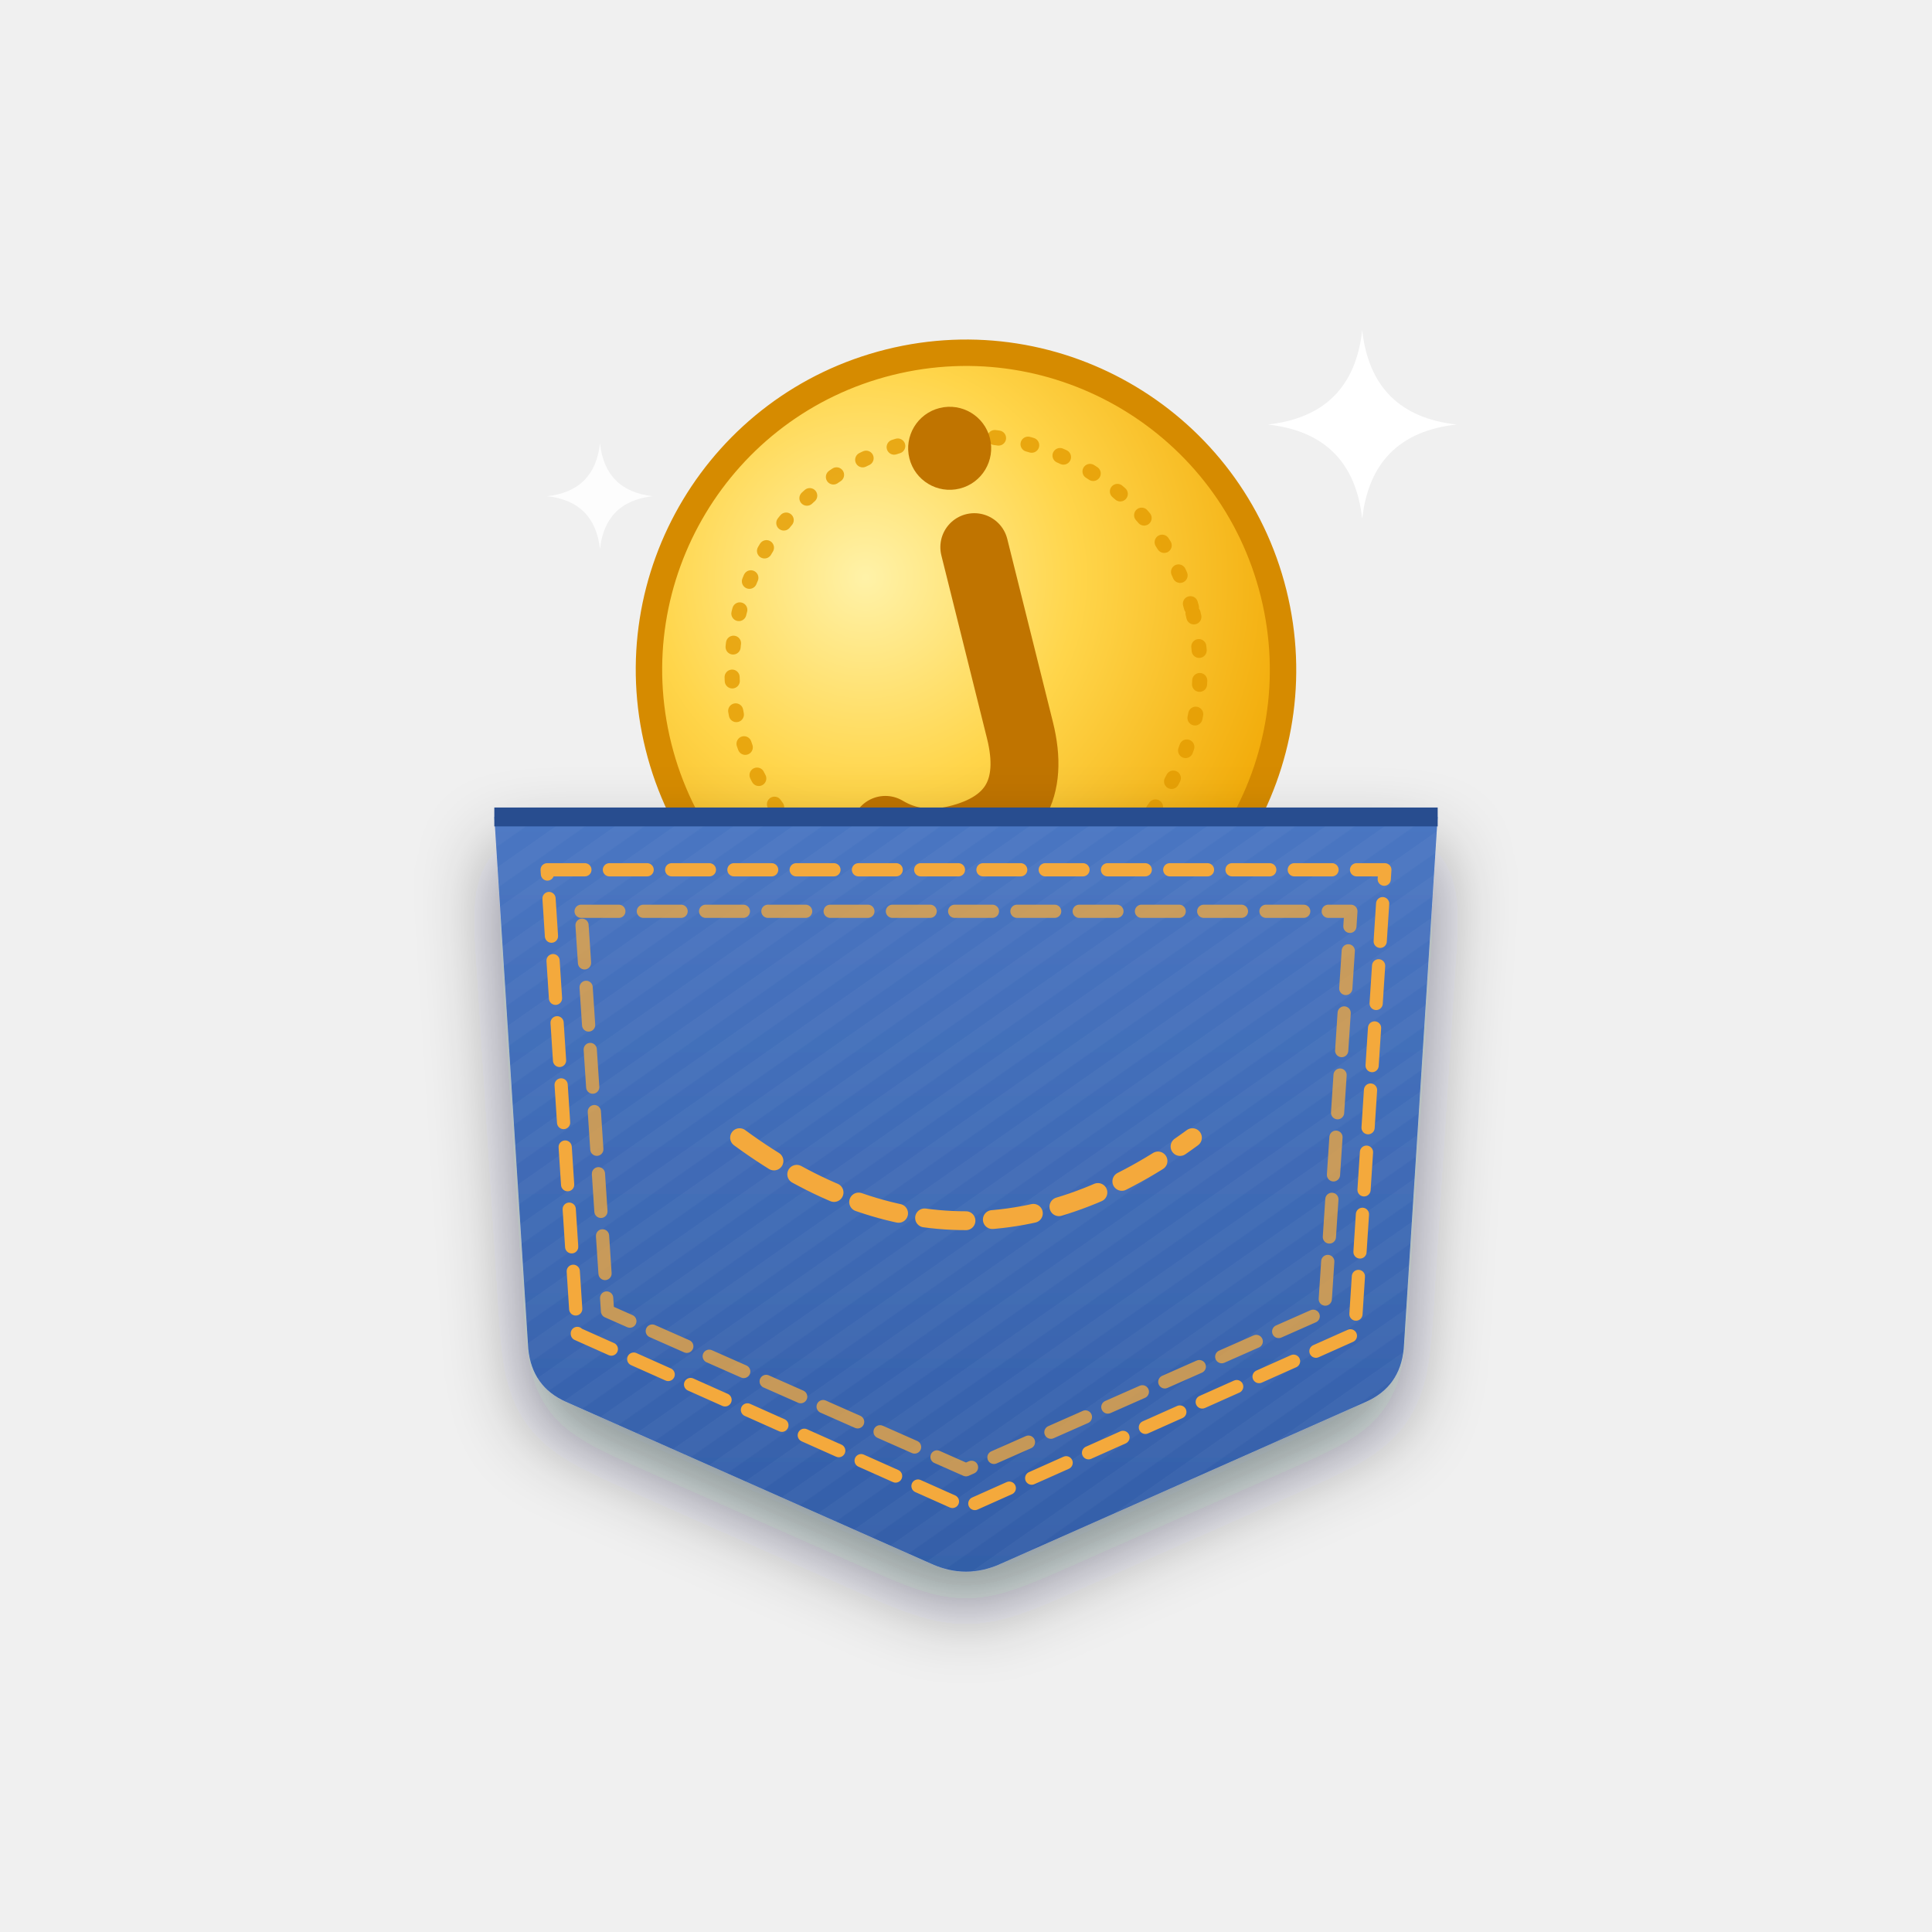
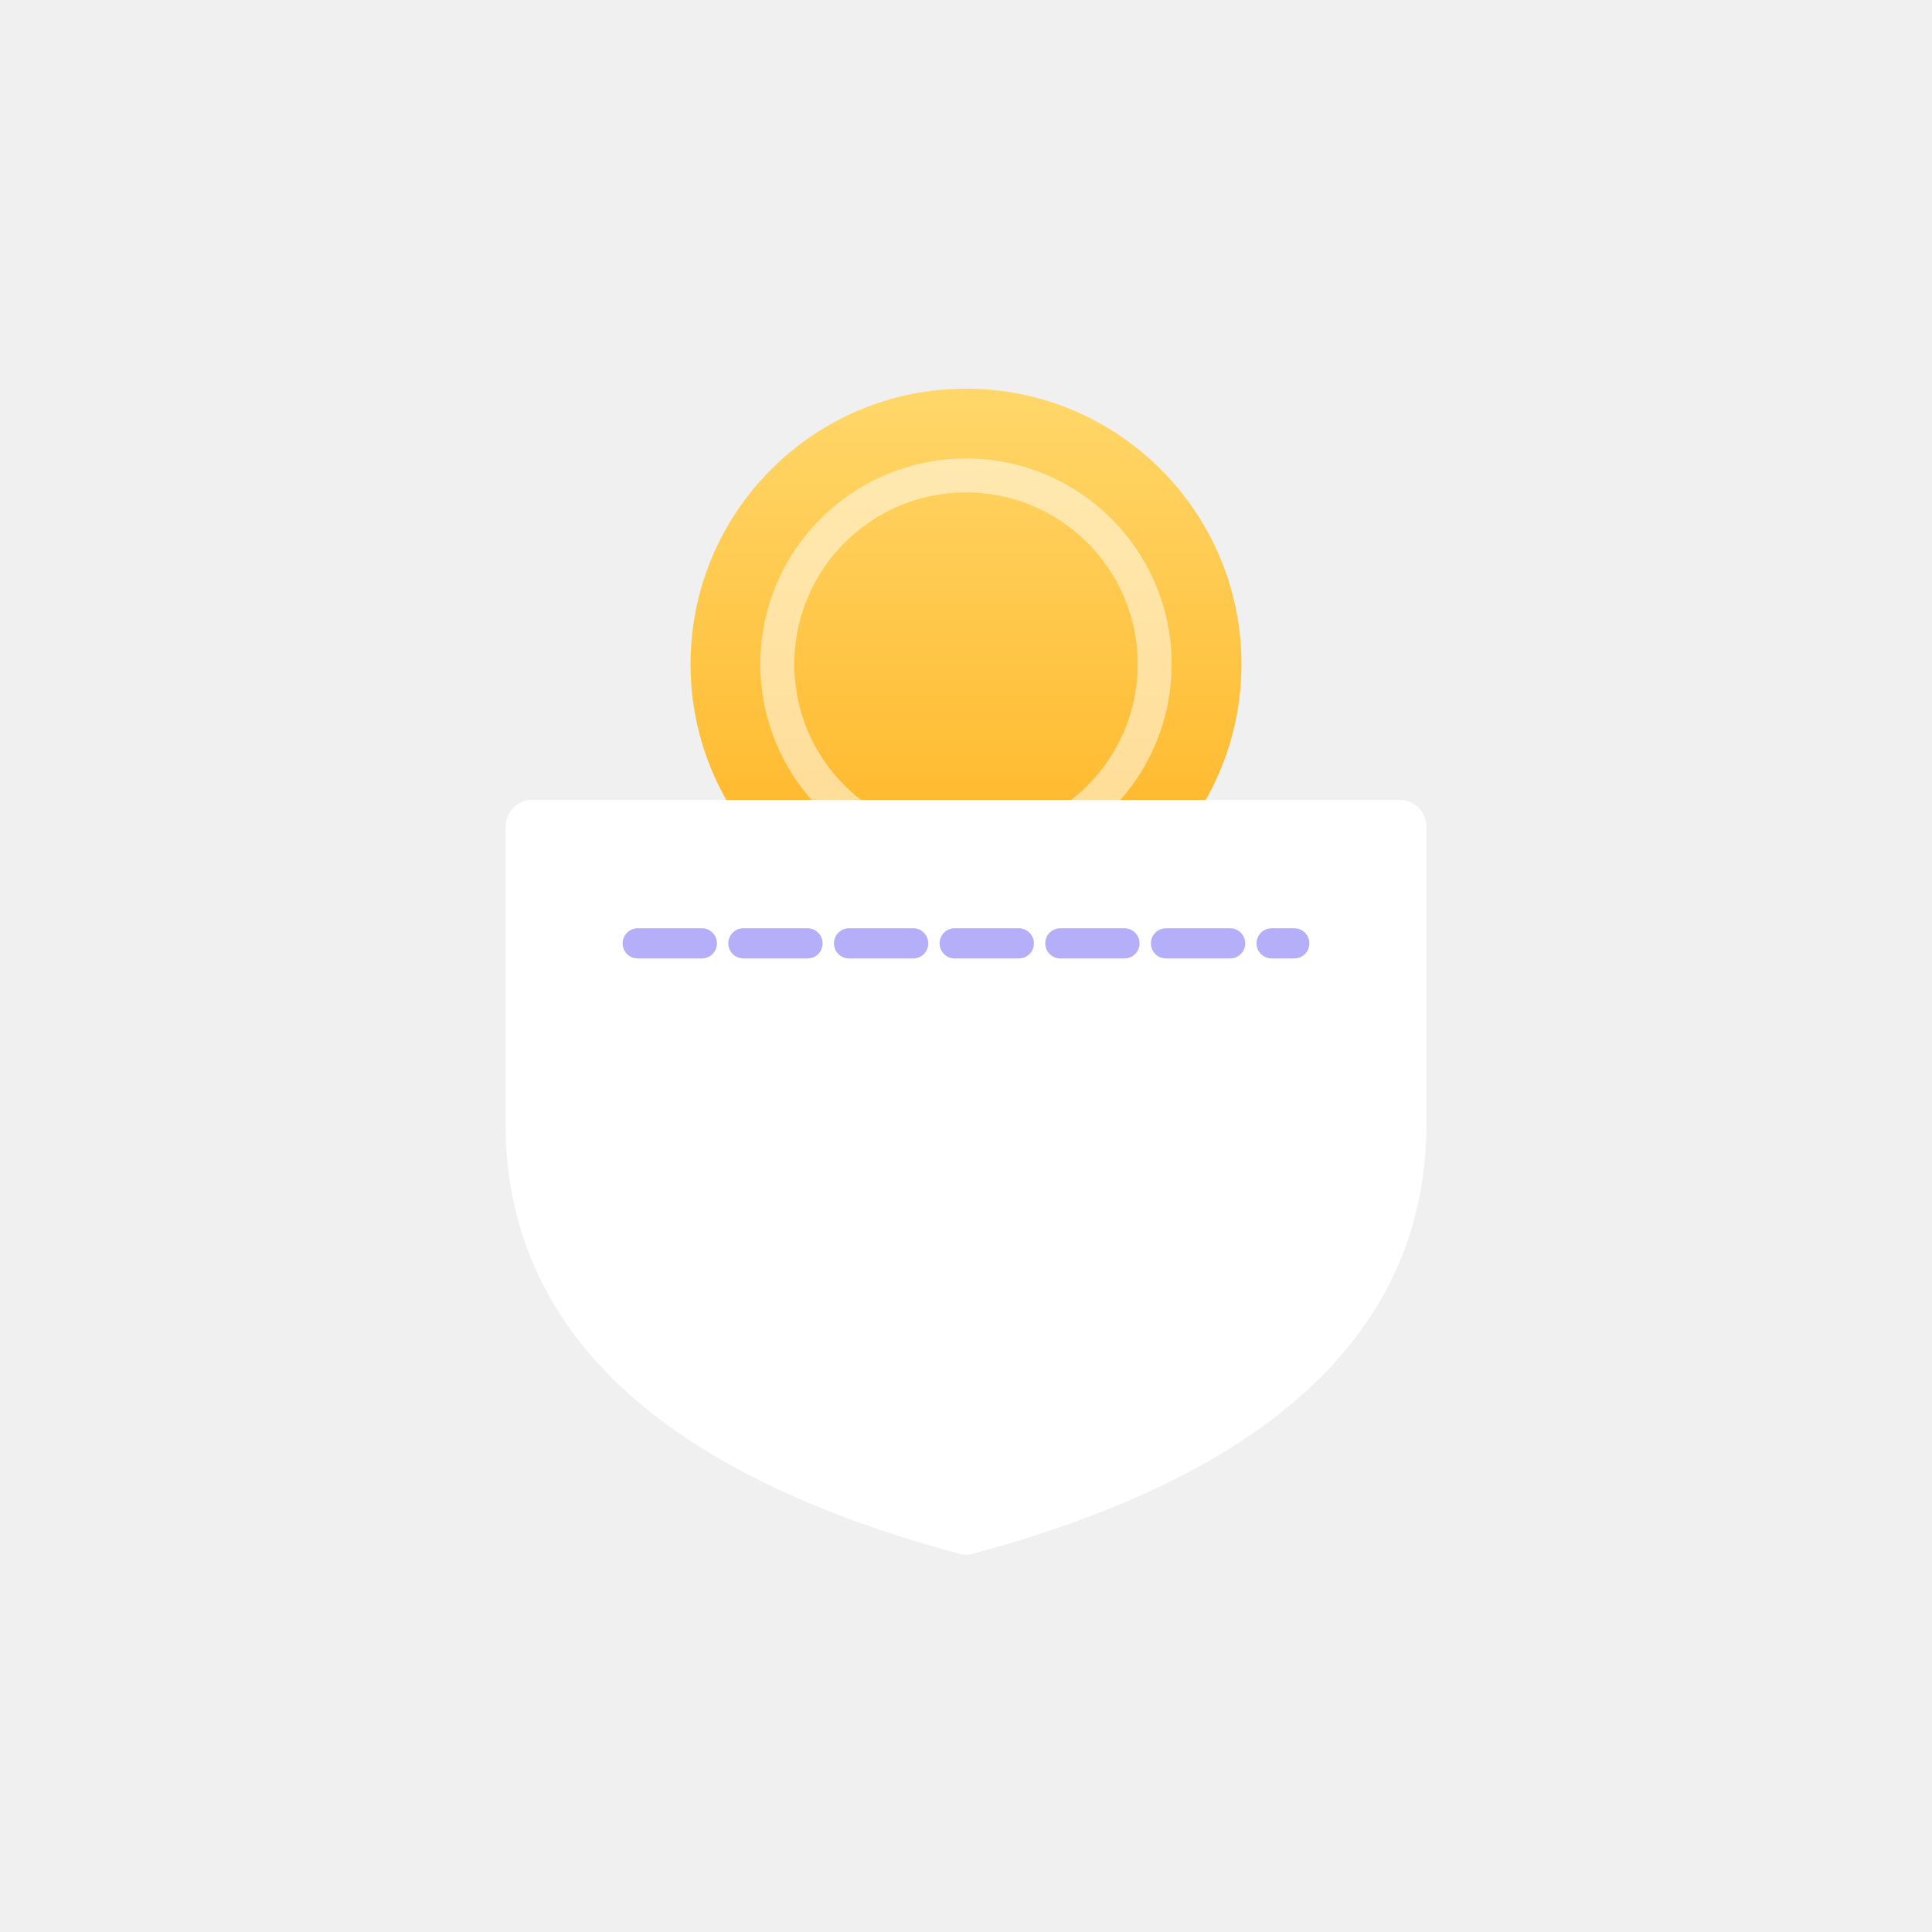
<svg xmlns="http://www.w3.org/2000/svg" viewBox="0 0 1024 1024" width="1024" height="1024">
  <defs>
    <linearGradient id="bg" x1="0" y1="0" x2="1" y2="1">
-       <stop offset="0" stop-color="#2f5597" />
-       <stop offset="1" stop-color="#14213d" />
+       <stop offset="0" stop-color="#5b4cf0" />
+       <stop offset="1" stop-color="#2a1b8f" />
    </linearGradient>
-     <pattern id="twill" width="18" height="18" patternUnits="userSpaceOnUse" patternTransform="rotate(-35)">
-       <rect width="18" height="9" fill="#ffffff" opacity="0.035" />
-     </pattern>
-     <linearGradient id="pocket" x1="0" y1="0" x2="0" y2="1">
-       <stop offset="0" stop-color="#4a76c2" />
-       <stop offset="1" stop-color="#335ea8" />
+     <radialGradient id="shine" cx="0.25" cy="0.15" r="0.8">
+       <stop offset="0" stop-color="#ffffff" stop-opacity="0.22" />
+       <stop offset="1" stop-color="#ffffff" stop-opacity="0" />
+     </radialGradient>
+     <linearGradient id="coin" x1="0" y1="0" x2="0" y2="1">
+       <stop offset="0" stop-color="#ffd76a" />
+       <stop offset="1" stop-color="#ffb21e" />
    </linearGradient>
-     <radialGradient id="coin" cx="0.38" cy="0.32" r="0.75">
-       <stop offset="0" stop-color="#fff2a8" />
-       <stop offset="0.45" stop-color="#ffd54a" />
-       <stop offset="1" stop-color="#f0a500" />
-     </radialGradient>
-     <filter id="drop" x="-20%" y="-20%" width="140%" height="140%">
-       <feDropShadow dx="0" dy="18" stdDeviation="20" flood-color="#0a1226" flood-opacity="0.45" />
-     </filter>
  </defs>
-   <g transform="translate(0 -37)">
-     <g transform="rotate(-14 512 392)">
-       <circle cx="512" cy="392" r="168" fill="url(#coin)" stroke="#d68b00" stroke-width="14" />
-       <circle cx="512" cy="392" r="124" fill="none" stroke="#e39b00" stroke-width="8" stroke-dasharray="2 16" stroke-linecap="round" opacity="0.8" />
-       <path d="M532 330 V430 Q532 478 486 478 Q464 478 450 464" fill="none" stroke="#c07400" stroke-width="36" stroke-linecap="round" />
-       <circle cx="532" cy="276" r="22" fill="#c07400" />
-     </g>
-     <path d="M262 470 H762 L744 752 Q742 772 724 780 L530 866 Q512 874 494 866 L300 780 Q282 772 280 752 Z" fill="url(#pocket)" filter="url(#drop)" />
-     <path d="M262 470 H762 L744 752 Q742 772 724 780 L530 866 Q512 874 494 866 L300 780 Q282 772 280 752 Z" fill="url(#twill)" />
-     <path d="M262 470 H762" stroke="#284d8f" stroke-width="10" />
-     <path d="M290 498 H734 L718 744 L512 836 L306 744 Z" fill="none" stroke="#f4a93c" stroke-width="7" stroke-dasharray="20 13" stroke-linecap="round" stroke-linejoin="round" />
-     <path d="M308 520 H716 L702 732 L512 816 L322 732 Z" fill="none" stroke="#f4a93c" stroke-width="7" stroke-dasharray="20 13" stroke-linecap="round" stroke-linejoin="round" opacity="0.75" />
-     <path d="M392 640 Q512 728 632 640" fill="none" stroke="#f4a93c" stroke-width="10" stroke-dasharray="22 14" stroke-linecap="round" />
-     <path transform="translate(722 262) scale(1.25)" d="M0 -40 Q4 -4 40 0 Q4 4 0 40 Q-4 4 -40 0 Q-4 -4 0 -40Z" fill="#ffffff" opacity="1" />
-     <path transform="translate(318 300) scale(0.7)" d="M0 -40 Q4 -4 40 0 Q4 4 0 40 Q-4 4 -40 0 Q-4 -4 0 -40Z" fill="#ffffff" opacity="0.85" />
+   <g transform="translate(0 -40)">
+     <circle cx="512" cy="392" r="146" fill="url(#coin)" />
+     <circle cx="512" cy="392" r="100" fill="none" stroke="#ffffff" stroke-opacity="0.5" stroke-width="18" />
+     <path d="M282 478 H742 V636 Q742 788 512 850 Q282 788 282 636 Z" fill="#ffffff" stroke="#ffffff" stroke-width="28" stroke-linejoin="round" />
+     <path d="M338 540 H686" stroke="#5b4cf0" stroke-width="16" stroke-dasharray="34 22" stroke-linecap="round" opacity="0.45" />
  </g>
</svg>
